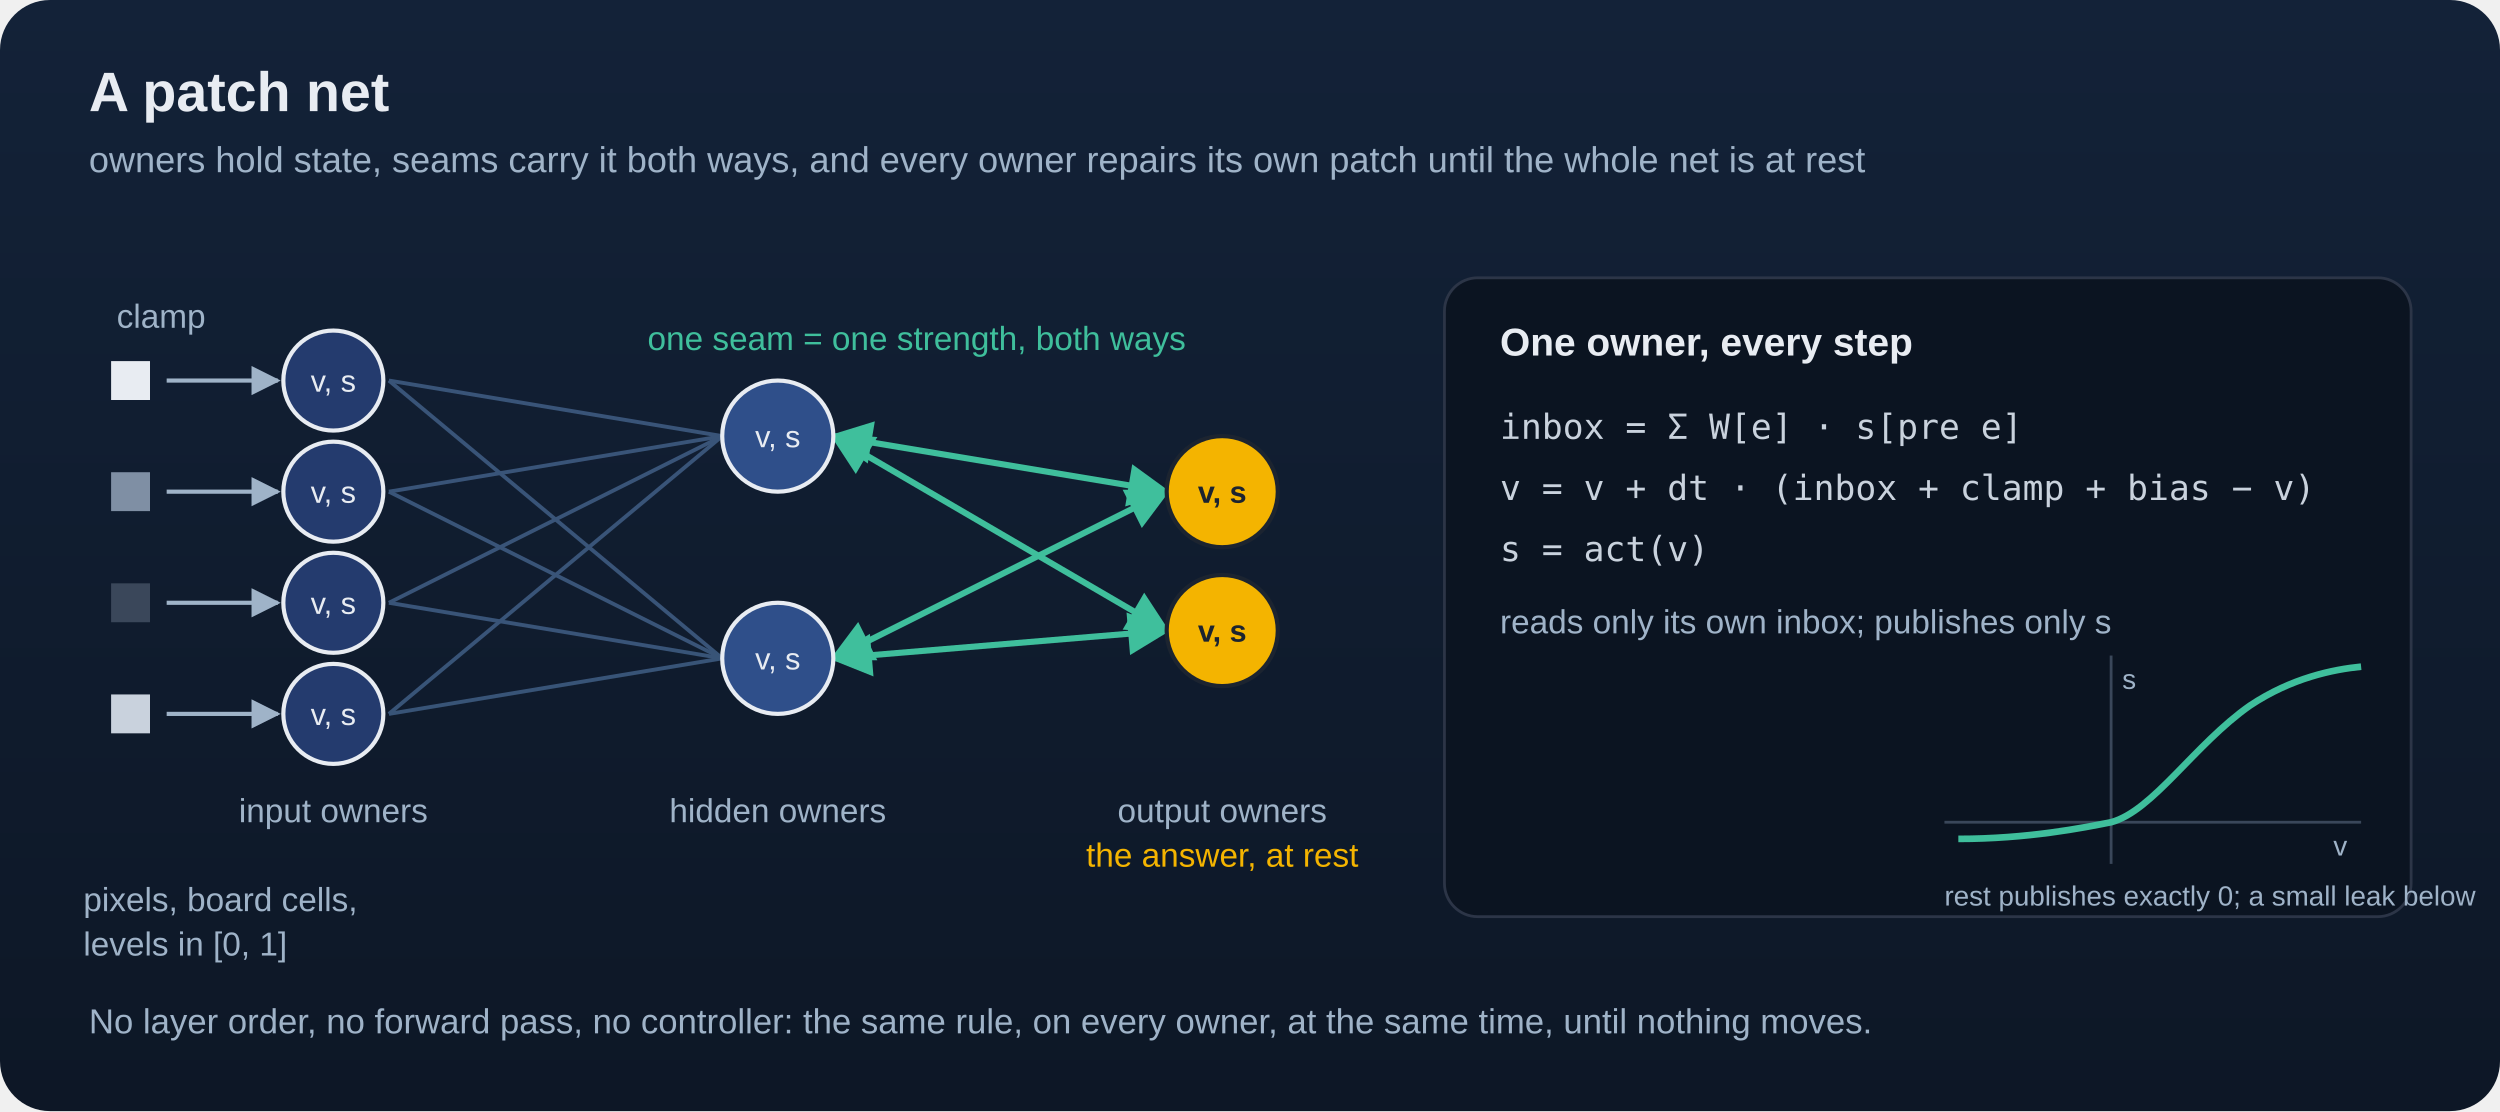
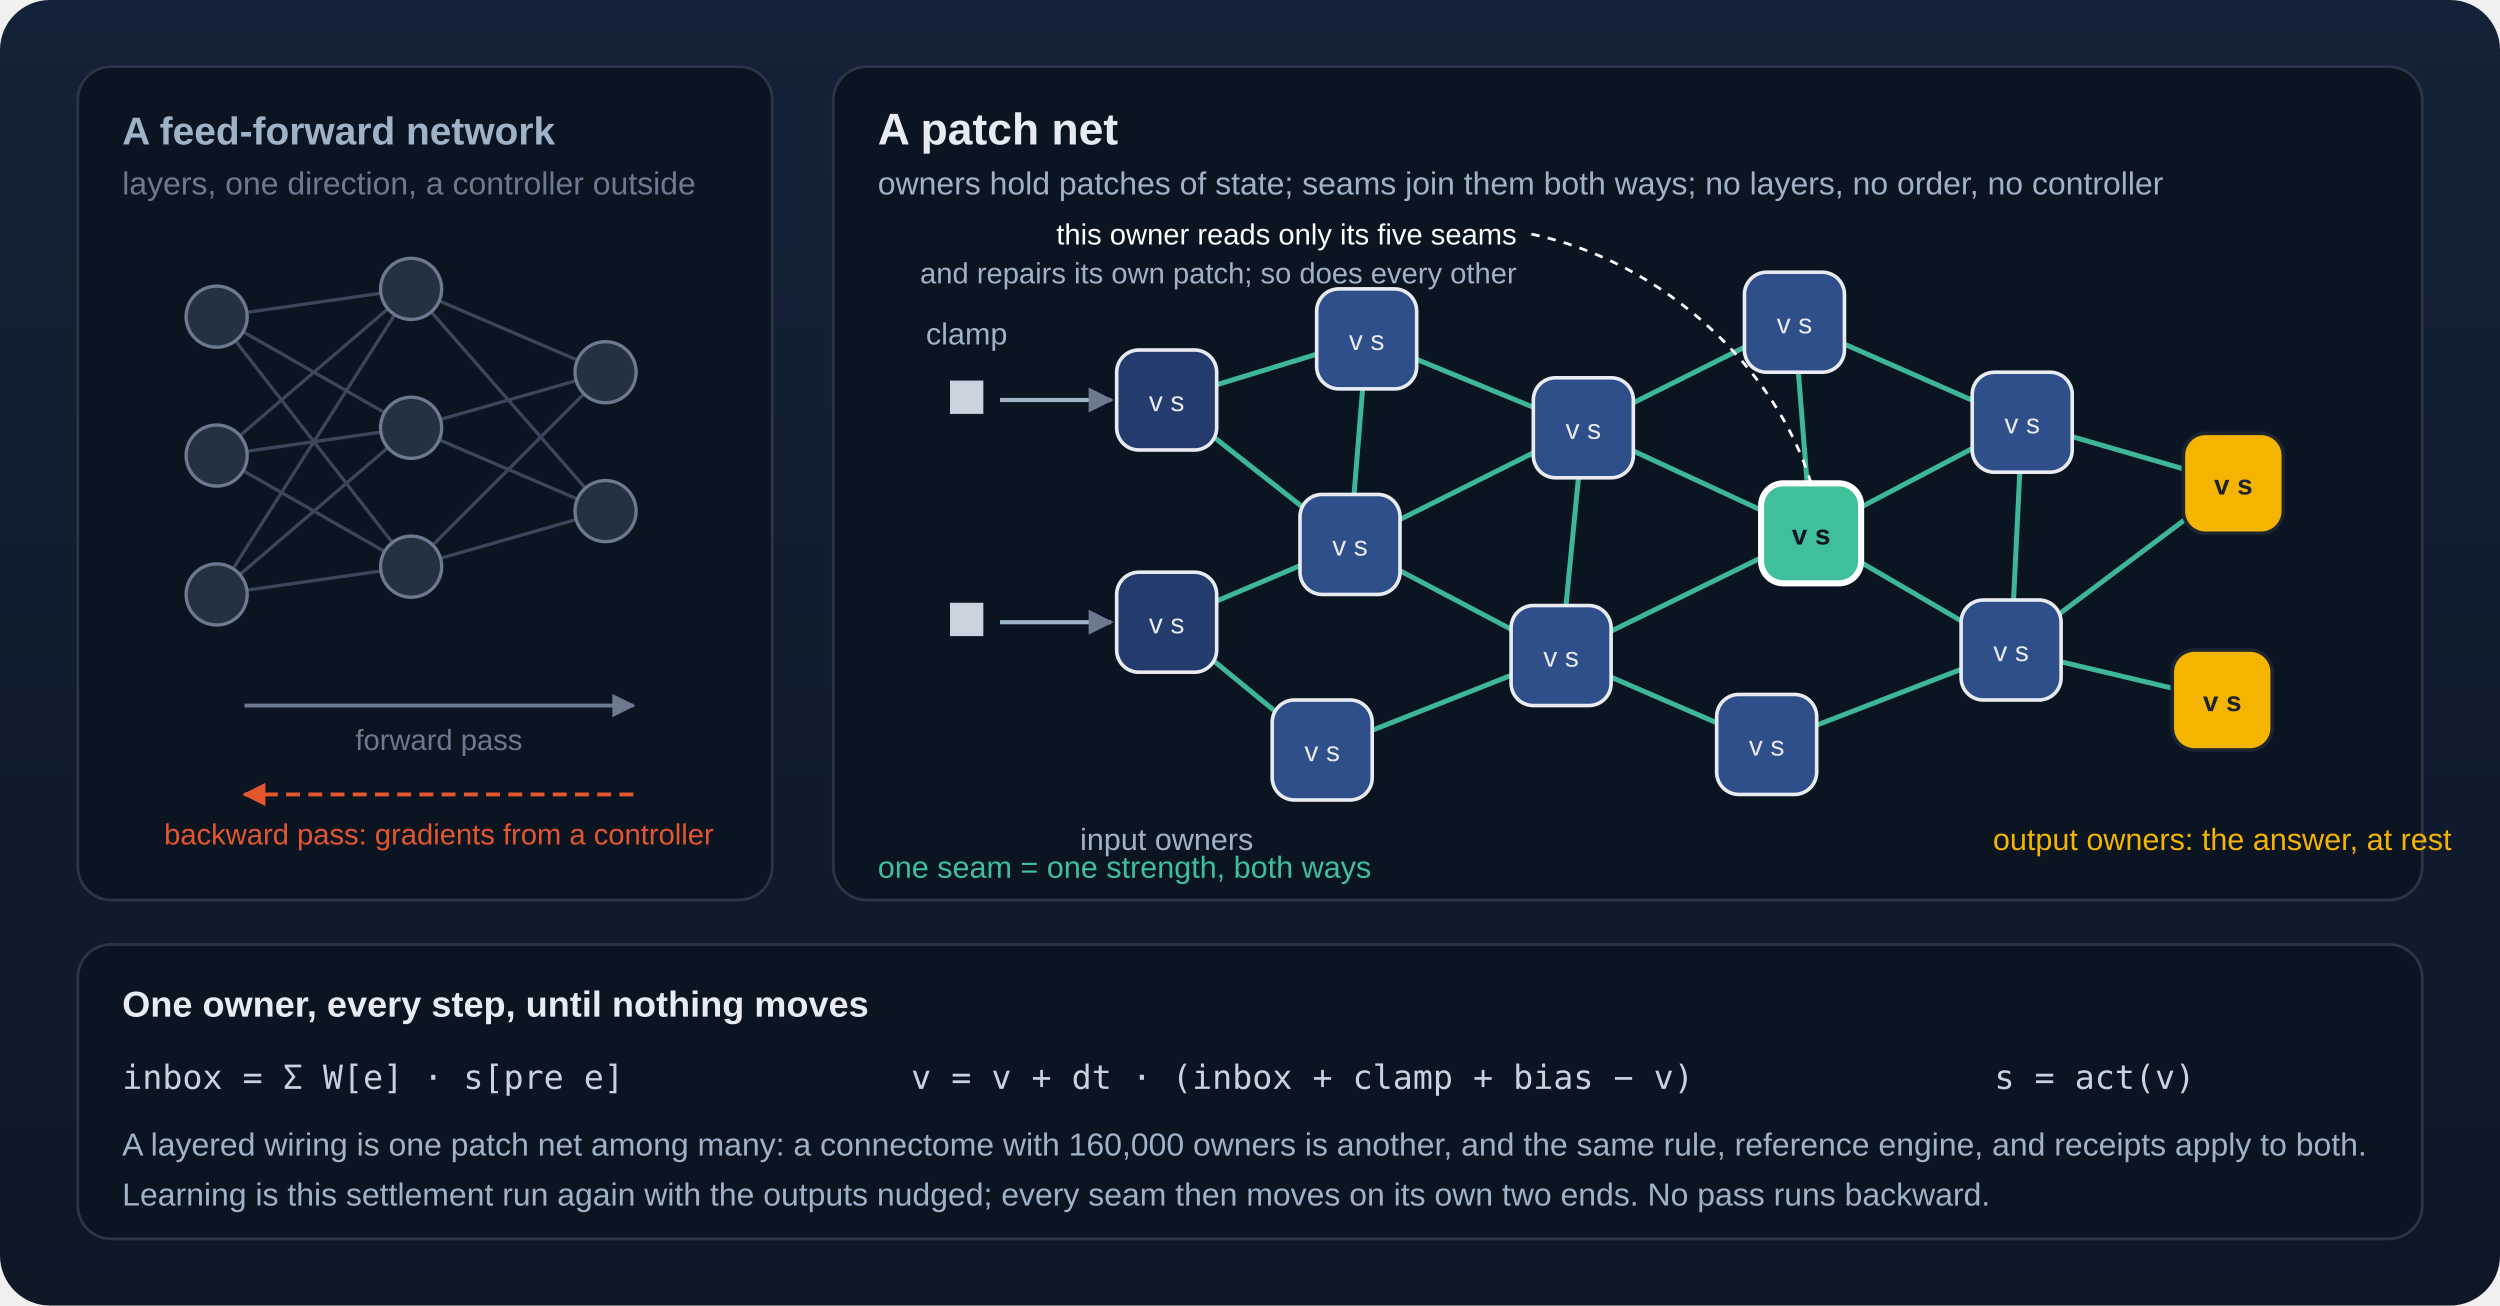
- <svg xmlns="http://www.w3.org/2000/svg" width="900" height="400" viewBox="0 0 900 400" font-family="Manrope, Helvetica Neue, Arial, sans-serif">
+ <svg xmlns="http://www.w3.org/2000/svg" width="900" height="470" viewBox="0 0 900 470" font-family="Manrope, Helvetica Neue, Arial, sans-serif">
  <defs>
-     <marker id="arrow" viewBox="0 0 10 10" refX="9" refY="5" markerWidth="7" markerHeight="7" orient="auto-start-reverse">
-       <path d="M 0 0 L 10 5 L 0 10 z" fill="#9fb3c8" />
+     <marker id="grey" viewBox="0 0 10 10" refX="9" refY="5" markerWidth="6" markerHeight="6" orient="auto-start-reverse">
+       <path d="M 0 0 L 10 5 L 0 10 z" fill="#6b7a8f" />
    </marker>
-     <marker id="arrowAccent" viewBox="0 0 10 10" refX="9" refY="5" markerWidth="7" markerHeight="7" orient="auto-start-reverse">
+     <marker id="teal" viewBox="0 0 10 10" refX="9" refY="5" markerWidth="6" markerHeight="6" orient="auto-start-reverse">
      <path d="M 0 0 L 10 5 L 0 10 z" fill="#3fbf9c" />
+     </marker>
+     <marker id="gold" viewBox="0 0 10 10" refX="9" refY="5" markerWidth="6" markerHeight="6" orient="auto-start-reverse">
+       <path d="M 0 0 L 10 5 L 0 10 z" fill="#f4b400" />
+     </marker>
+     <marker id="red" viewBox="0 0 10 10" refX="9" refY="5" markerWidth="6" markerHeight="6" orient="auto-start-reverse">
+       <path d="M 0 0 L 10 5 L 0 10 z" fill="#e4572e" />
    </marker>
    <linearGradient id="panel" x1="0" y1="0" x2="0" y2="1">
      <stop offset="0" stop-color="#132238" />
      <stop offset="1" stop-color="#0d1726" />
    </linearGradient>
  </defs>
-   <rect x="0" y="0" width="900" height="400" rx="18" fill="url(#panel)" />
-   <text x="32" y="40" fill="#e8ecf2" font-size="20" font-weight="700">A patch net</text>
-   <text x="32" y="62" fill="#9fb3c8" font-size="13">owners hold state, seams carry it both ways, and every owner repairs its own patch until the whole net is at rest</text>
-   <g fill="#9fb3c8" font-size="12">
-     <text x="42" y="118">clamp</text>
-     <rect x="40" y="130" width="14" height="14" fill="#e8ecf2" />
-     <rect x="40" y="170" width="14" height="14" fill="#7f8fa4" />
-     <rect x="40" y="210" width="14" height="14" fill="#3a475a" />
-     <rect x="40" y="250" width="14" height="14" fill="#c9d2dd" />
-     <text x="30" y="328">pixels, board cells,</text>
-     <text x="30" y="344">levels in [0, 1]</text>
+   <rect x="0" y="0" width="900" height="470" rx="18" fill="url(#panel)" />
+   <g transform="translate(28,24)">
+     <rect x="0" y="0" width="250" height="300" rx="12" fill="#0b1421" stroke="#2c3547" />
+     <text x="16" y="28" fill="#9fb3c8" font-size="14" font-weight="700">A feed-forward network</text>
+     <text x="16" y="46" fill="#6b7a8f" font-size="11.5">layers, one direction, a controller outside</text>
+     <g stroke="#3a475a" stroke-width="1.2">
+       <line x1="50" y1="90" x2="120" y2="80" />
+       <line x1="50" y1="90" x2="120" y2="130" />
+       <line x1="50" y1="90" x2="120" y2="180" />
+       <line x1="50" y1="140" x2="120" y2="80" />
+       <line x1="50" y1="140" x2="120" y2="130" />
+       <line x1="50" y1="140" x2="120" y2="180" />
+       <line x1="50" y1="190" x2="120" y2="80" />
+       <line x1="50" y1="190" x2="120" y2="130" />
+       <line x1="50" y1="190" x2="120" y2="180" />
+       <line x1="120" y1="80" x2="190" y2="110" />
+       <line x1="120" y1="130" x2="190" y2="110" />
+       <line x1="120" y1="180" x2="190" y2="110" />
+       <line x1="120" y1="80" x2="190" y2="160" />
+       <line x1="120" y1="130" x2="190" y2="160" />
+       <line x1="120" y1="180" x2="190" y2="160" />
+     </g>
+     <g fill="#243141" stroke="#6b7a8f" stroke-width="1.2">
+       <circle cx="50" cy="90" r="11" />
+       <circle cx="50" cy="140" r="11" />
+       <circle cx="50" cy="190" r="11" />
+       <circle cx="120" cy="80" r="11" />
+       <circle cx="120" cy="130" r="11" />
+       <circle cx="120" cy="180" r="11" />
+       <circle cx="190" cy="110" r="11" />
+       <circle cx="190" cy="160" r="11" />
+     </g>
+     <line x1="60" y1="230" x2="200" y2="230" stroke="#6b7a8f" stroke-width="1.4" marker-end="url(#grey)" />
+     <text x="130" y="246" fill="#6b7a8f" font-size="10.5" text-anchor="middle">forward pass</text>
+     <path d="M 200 262 L 60 262" stroke="#e4572e" stroke-width="1.4" stroke-dasharray="5 3" fill="none" marker-end="url(#red)" />
+     <text x="130" y="280" fill="#e4572e" font-size="10.5" text-anchor="middle">backward pass: gradients from a controller</text>
  </g>
-   <g stroke="#9fb3c8" stroke-width="1.5" marker-end="url(#arrow)">
-     <line x1="60" y1="137" x2="100" y2="137" />
-     <line x1="60" y1="177" x2="100" y2="177" />
-     <line x1="60" y1="217" x2="100" y2="217" />
-     <line x1="60" y1="257" x2="100" y2="257" />
+   <g transform="translate(300,24)">
+     <rect x="0" y="0" width="572" height="300" rx="12" fill="#0b1421" stroke="#2c3547" />
+     <text x="16" y="28" fill="#e8ecf2" font-size="16" font-weight="700">A patch net</text>
+     <text x="16" y="46" fill="#9fb3c8" font-size="11.5">owners hold patches of state; seams join them both ways; no layers, no order, no controller</text>
+     <g stroke="#3fbf9c" stroke-width="1.8" marker-start="url(#teal)" marker-end="url(#teal)" opacity="0.95">
+       <line x1="120" y1="120" x2="192" y2="98" />
+       <line x1="120" y1="120" x2="186" y2="172" />
+       <line x1="120" y1="200" x2="186" y2="172" />
+       <line x1="120" y1="200" x2="176" y2="246" />
+       <line x1="192" y1="98" x2="270" y2="130" />
+       <line x1="186" y1="172" x2="270" y2="130" />
+       <line x1="186" y1="172" x2="262" y2="212" />
+       <line x1="176" y1="246" x2="262" y2="212" />
+       <line x1="270" y1="130" x2="346" y2="92" />
+       <line x1="270" y1="130" x2="352" y2="168" />
+       <line x1="262" y1="212" x2="352" y2="168" />
+       <line x1="262" y1="212" x2="336" y2="244" />
+       <line x1="346" y1="92" x2="428" y2="128" />
+       <line x1="352" y1="168" x2="428" y2="128" />
+       <line x1="352" y1="168" x2="424" y2="210" />
+       <line x1="336" y1="244" x2="424" y2="210" />
+       <line x1="192" y1="98" x2="186" y2="172" />
+       <line x1="270" y1="130" x2="262" y2="212" />
+       <line x1="346" y1="92" x2="352" y2="168" />
+       <line x1="428" y1="128" x2="424" y2="210" />
+       <line x1="428" y1="128" x2="504" y2="150" />
+       <line x1="424" y1="210" x2="504" y2="150" />
+       <line x1="424" y1="210" x2="500" y2="228" />
+     </g>
+     <g stroke="#9fb3c8" stroke-width="1.5" marker-end="url(#grey)">
+       <line x1="60" y1="120" x2="100" y2="120" />
+       <line x1="60" y1="200" x2="100" y2="200" />
+     </g>
+     <g fill="#c9d2dd">
+       <rect x="42" y="113" width="12" height="12" />
+       <rect x="42" y="193" width="12" height="12" />
+     </g>
+     <text x="48" y="100" fill="#9fb3c8" font-size="11" text-anchor="middle">clamp</text>
+     <g stroke="#e8ecf2" stroke-width="1.3">
+       <rect x="102" y="102" width="36" height="36" rx="8" fill="#243b6e" />
+       <rect x="102" y="182" width="36" height="36" rx="8" fill="#243b6e" />
+       <rect x="174" y="80" width="36" height="36" rx="8" fill="#2f4f8a" />
+       <rect x="168" y="154" width="36" height="36" rx="8" fill="#2f4f8a" />
+       <rect x="158" y="228" width="36" height="36" rx="8" fill="#2f4f8a" />
+       <rect x="252" y="112" width="36" height="36" rx="8" fill="#2f4f8a" />
+       <rect x="244" y="194" width="36" height="36" rx="8" fill="#2f4f8a" />
+       <rect x="328" y="74" width="36" height="36" rx="8" fill="#2f4f8a" />
+       <rect x="334" y="150" width="36" height="36" rx="8" fill="#3fbf9c" stroke="#ffffff" stroke-width="2.2" />
+       <rect x="318" y="226" width="36" height="36" rx="8" fill="#2f4f8a" />
+       <rect x="410" y="110" width="36" height="36" rx="8" fill="#2f4f8a" />
+       <rect x="406" y="192" width="36" height="36" rx="8" fill="#2f4f8a" />
+       <rect x="486" y="132" width="36" height="36" rx="8" fill="#f4b400" stroke="#1c2430" />
+       <rect x="482" y="210" width="36" height="36" rx="8" fill="#f4b400" stroke="#1c2430" />
+     </g>
+     <g fill="#e8ecf2" font-size="10" text-anchor="middle">
+       <text x="120" y="124">v s</text>
+       <text x="120" y="204">v s</text>
+       <text x="192" y="102">v s</text>
+       <text x="186" y="176">v s</text>
+       <text x="176" y="250">v s</text>
+       <text x="270" y="134">v s</text>
+       <text x="262" y="216">v s</text>
+       <text x="346" y="96">v s</text>
+       <text x="352" y="172" fill="#0b1421" font-weight="700">v s</text>
+       <text x="336" y="248">v s</text>
+       <text x="428" y="132">v s</text>
+       <text x="424" y="214">v s</text>
+       <text x="504" y="154" fill="#1c2430" font-weight="700">v s</text>
+       <text x="500" y="232" fill="#1c2430" font-weight="700">v s</text>
+     </g>
+     <text x="120" y="282" fill="#9fb3c8" font-size="11" text-anchor="middle">input owners</text>
+     <text x="500" y="282" fill="#f4b400" font-size="11" text-anchor="middle">output owners: the answer, at rest</text>
+     <path d="M 352 150 C 340 110, 300 70, 250 60" fill="none" stroke="#ffffff" stroke-width="1" stroke-dasharray="3 3" />
+     <text x="246" y="64" fill="#ffffff" font-size="10.5" text-anchor="end">this owner reads only its five seams</text>
+     <text x="246" y="78" fill="#9fb3c8" font-size="10.5" text-anchor="end">and repairs its own patch; so does every other</text>
+     <text x="16" y="292" fill="#3fbf9c" font-size="11">one seam = one strength, both ways</text>
  </g>
-   <g stroke="#3d5a80" stroke-width="1.4" opacity="0.9">
-     <line x1="140" y1="137" x2="260" y2="157" />
-     <line x1="140" y1="137" x2="260" y2="237" />
-     <line x1="140" y1="177" x2="260" y2="157" />
-     <line x1="140" y1="177" x2="260" y2="237" />
-     <line x1="140" y1="217" x2="260" y2="157" />
-     <line x1="140" y1="217" x2="260" y2="237" />
-     <line x1="140" y1="257" x2="260" y2="157" />
-     <line x1="140" y1="257" x2="260" y2="237" />
+   <g transform="translate(28,340)">
+     <rect x="0" y="0" width="844" height="106" rx="12" fill="#0b1421" stroke="#2c3547" />
+     <text x="16" y="26" fill="#e8ecf2" font-size="13" font-weight="700">One owner, every step, until nothing moves</text>
+     <g fill="#c9d2dd" font-family="JetBrains Mono, Menlo, monospace" font-size="12">
+       <text x="16" y="52">inbox = Σ W[e] · s[pre e]</text>
+       <text x="300" y="52">v = v + dt · (inbox + clamp + bias − v)</text>
+       <text x="690" y="52">s = act(v)</text>
+     </g>
+     <text x="16" y="76" fill="#9fb3c8" font-size="11.5">A layered wiring is one patch net among many: a connectome with 160,000 owners is another, and the same rule, reference engine, and receipts apply to both.</text>
+     <text x="16" y="94" fill="#9fb3c8" font-size="11.5">Learning is this settlement run again with the outputs nudged; every seam then moves on its own two ends. No pass runs backward.</text>
  </g>
-   <g stroke="#3fbf9c" stroke-width="2.2" marker-start="url(#arrowAccent)" marker-end="url(#arrowAccent)">
-     <line x1="300" y1="157" x2="420" y2="177" />
-     <line x1="300" y1="157" x2="420" y2="227" />
-     <line x1="300" y1="237" x2="420" y2="177" />
-     <line x1="300" y1="237" x2="420" y2="227" />
-   </g>
-   <g stroke="#e8ecf2" stroke-width="1.5">
-     <circle cx="120" cy="137" r="18" fill="#243b6e" />
-     <circle cx="120" cy="177" r="18" fill="#243b6e" />
-     <circle cx="120" cy="217" r="18" fill="#243b6e" />
-     <circle cx="120" cy="257" r="18" fill="#243b6e" />
-     <circle cx="280" cy="157" r="20" fill="#2f4f8a" />
-     <circle cx="280" cy="237" r="20" fill="#2f4f8a" />
-     <circle cx="440" cy="177" r="20" fill="#f4b400" stroke="#1c2430" />
-     <circle cx="440" cy="227" r="20" fill="#f4b400" stroke="#1c2430" />
-   </g>
-   <g fill="#e8ecf2" font-size="11" text-anchor="middle">
-     <text x="120" y="141">v, s</text>
-     <text x="120" y="181">v, s</text>
-     <text x="120" y="221">v, s</text>
-     <text x="120" y="261">v, s</text>
-     <text x="280" y="161">v, s</text>
-     <text x="280" y="241">v, s</text>
-     <text x="440" y="181" fill="#1c2430" font-weight="700">v, s</text>
-     <text x="440" y="231" fill="#1c2430" font-weight="700">v, s</text>
-   </g>
-   <g fill="#9fb3c8" font-size="12" text-anchor="middle">
-     <text x="120" y="296">input owners</text>
-     <text x="280" y="296">hidden owners</text>
-     <text x="440" y="296">output owners</text>
-     <text x="440" y="312" fill="#f4b400">the answer, at rest</text>
-   </g>
-   <text x="330" y="126" fill="#3fbf9c" font-size="12" text-anchor="middle">one seam = one strength, both ways</text>
-   <rect x="520" y="100" width="348" height="230" rx="12" fill="#0b1421" stroke="#2c3547" />
-   <text x="540" y="128" fill="#e8ecf2" font-size="14" font-weight="700">One owner, every step</text>
-   <g fill="#c9d2dd" font-family="JetBrains Mono, Menlo, monospace" font-size="12.5">
-     <text x="540" y="158">inbox = Σ W[e] · s[pre e]</text>
-     <text x="540" y="180">v = v + dt · (inbox + clamp + bias − v)</text>
-     <text x="540" y="202">s = act(v)</text>
-   </g>
-   <text x="540" y="228" fill="#9fb3c8" font-size="12">reads only its own inbox; publishes only s</text>
-   <g transform="translate(700,236)">
-     <line x1="0" y1="60" x2="150" y2="60" stroke="#3a475a" />
-     <line x1="60" y1="0" x2="60" y2="75" stroke="#3a475a" />
-     <path d="M 5 66 C 30 66, 50 62, 60 60 C 75 56, 90 32, 110 18 C 125 8, 140 5, 150 4" fill="none" stroke="#3fbf9c" stroke-width="2.4" />
-     <text x="64" y="12" fill="#9fb3c8" font-size="10">s</text>
-     <text x="140" y="72" fill="#9fb3c8" font-size="10">v</text>
-     <text x="0" y="90" fill="#9fb3c8" font-size="10">rest publishes exactly 0; a small leak below</text>
-   </g>
-   <text x="32" y="372" fill="#9fb3c8" font-size="12.5">No layer order, no forward pass, no controller: the same rule, on every owner, at the same time, until nothing moves.</text>
</svg>
